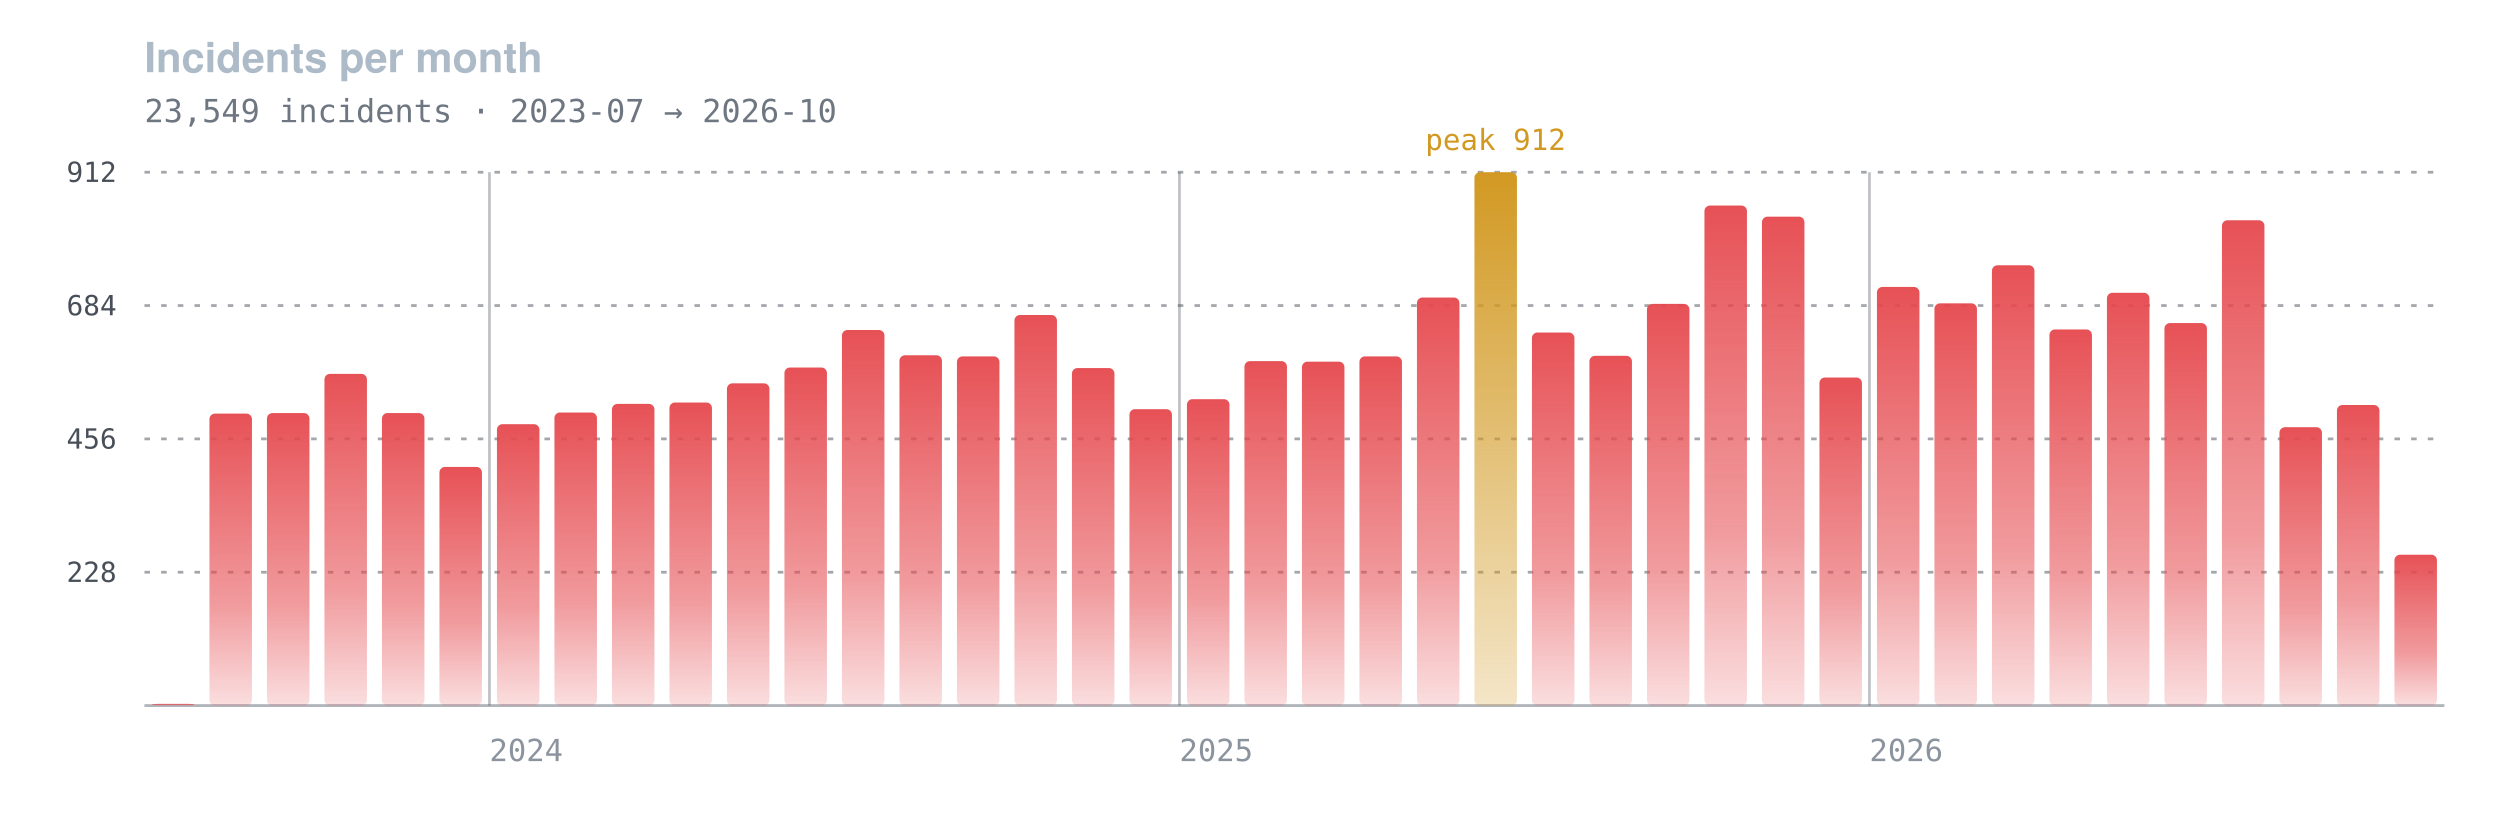
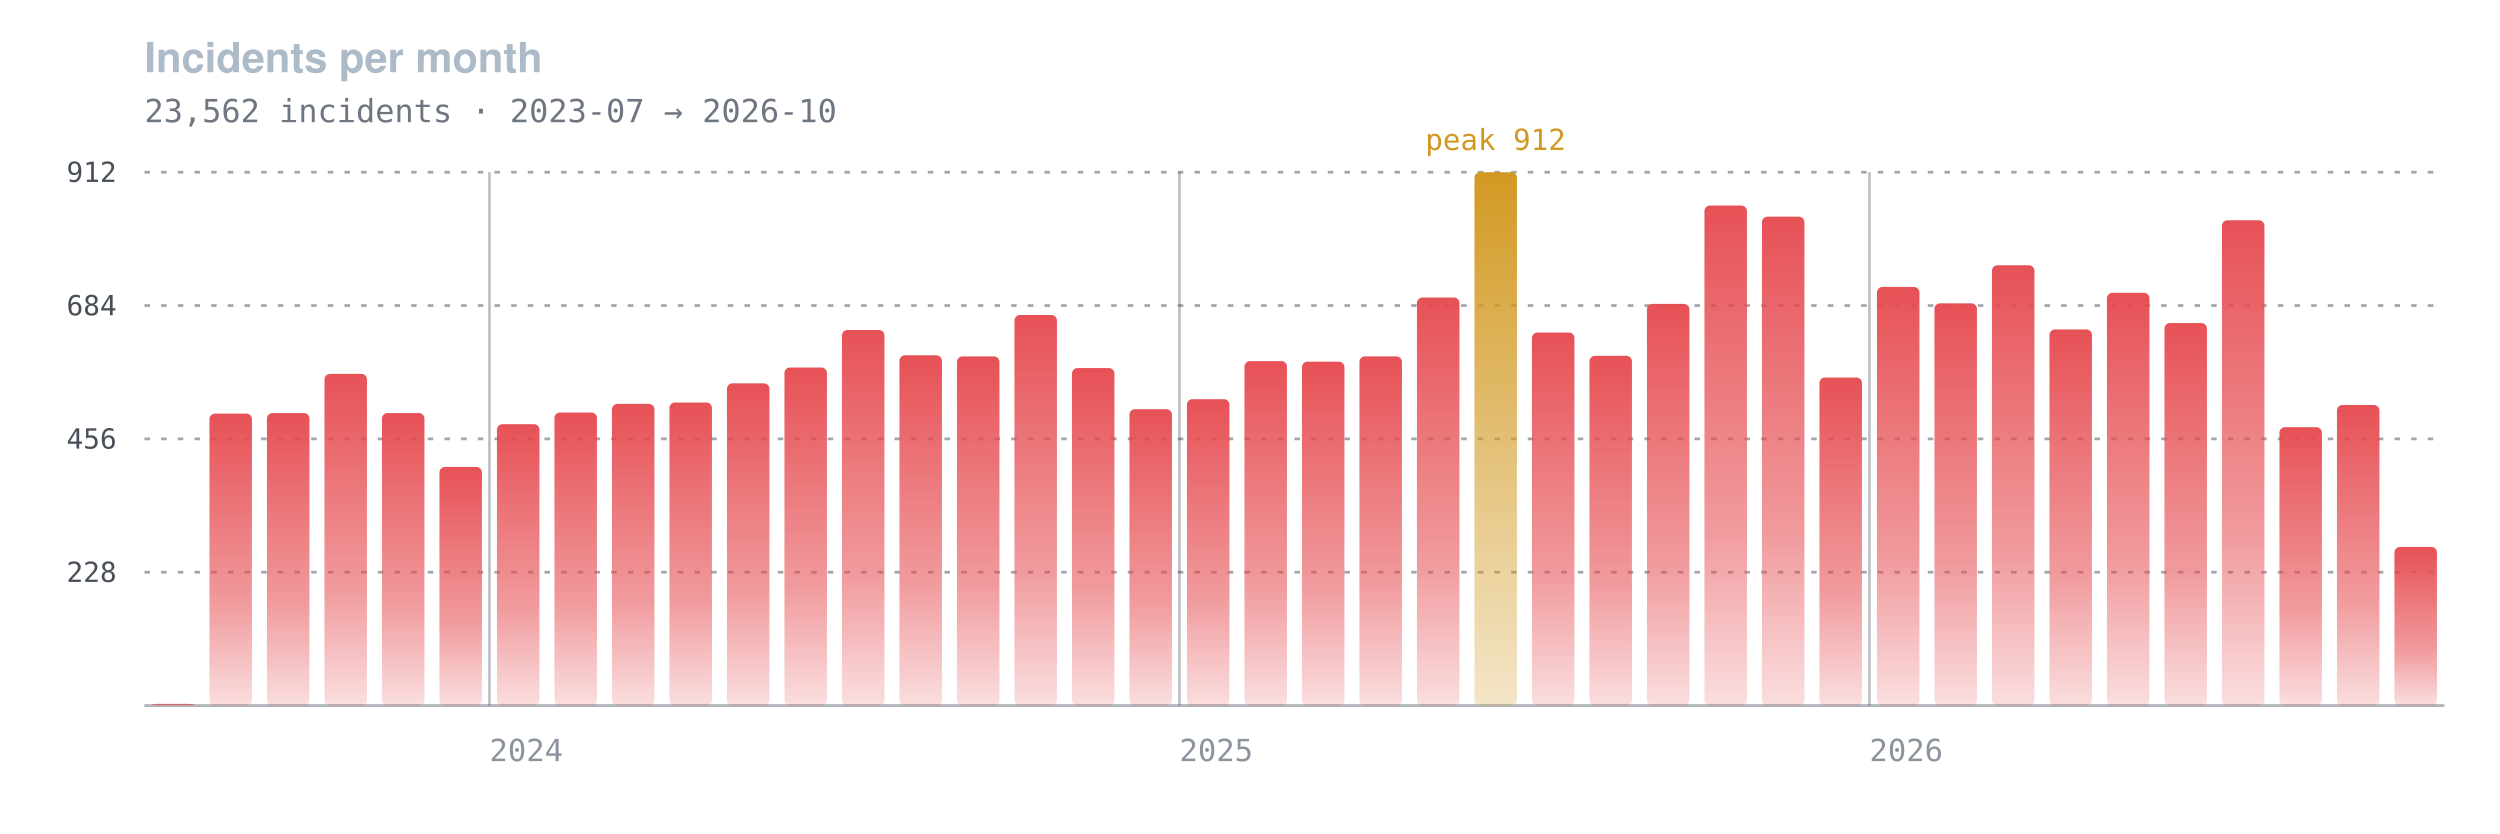
<svg xmlns="http://www.w3.org/2000/svg" viewBox="0 0 900 300" width="900" height="300" role="img">
  <defs>
    <linearGradient id="bg" x1="0" y1="0" x2="0" y2="1">
      <stop offset="0%" stop-color="#e5484d" stop-opacity="0.95" />
      <stop offset="65%" stop-color="#e5484d" stop-opacity="0.55" />
      <stop offset="100%" stop-color="#e5484d" stop-opacity="0.18" />
    </linearGradient>
    <linearGradient id="pk" x1="0" y1="0" x2="0" y2="1">
      <stop offset="0%" stop-color="#d29922" stop-opacity="1" />
      <stop offset="100%" stop-color="#d29922" stop-opacity="0.25" />
    </linearGradient>
  </defs>
  <text x="52" y="26" fill="#adbac7" font-size="15" font-family="-apple-system,BlinkMacSystemFont,Segoe UI,Helvetica,Arial,sans-serif" font-weight="600">Incidents per month</text>
-   <text x="52" y="44" fill="#6e7681" font-size="11.5" font-family="ui-monospace,SFMono-Regular,Menlo,Consolas,monospace">23,549 incidents · 2023-07 → 2026-10</text>
+   <text x="52" y="44" fill="#6e7681" font-size="11.5" font-family="ui-monospace,SFMono-Regular,Menlo,Consolas,monospace">23,562 incidents · 2023-07 → 2026-10</text>
  <line x1="52" y1="206.0" x2="880" y2="206.0" stroke="#484f58" stroke-width="1" stroke-dasharray="2 4" opacity="0.5" />
  <text x="42" y="209.5" fill="#484f58" font-size="10" font-family="ui-monospace,SFMono-Regular,Menlo,Consolas,monospace" text-anchor="end">228</text>
  <line x1="52" y1="158.0" x2="880" y2="158.0" stroke="#484f58" stroke-width="1" stroke-dasharray="2 4" opacity="0.5" />
  <text x="42" y="161.5" fill="#484f58" font-size="10" font-family="ui-monospace,SFMono-Regular,Menlo,Consolas,monospace" text-anchor="end">456</text>
  <line x1="52" y1="110.0" x2="880" y2="110.0" stroke="#484f58" stroke-width="1" stroke-dasharray="2 4" opacity="0.5" />
  <text x="42" y="113.5" fill="#484f58" font-size="10" font-family="ui-monospace,SFMono-Regular,Menlo,Consolas,monospace" text-anchor="end">684</text>
  <line x1="52" y1="62.0" x2="880" y2="62.0" stroke="#484f58" stroke-width="1" stroke-dasharray="2 4" opacity="0.5" />
  <text x="42" y="65.5" fill="#484f58" font-size="10" font-family="ui-monospace,SFMono-Regular,Menlo,Consolas,monospace" text-anchor="end">912</text>
  <line x1="52" y1="254" x2="880" y2="254" stroke="#6e7681" stroke-width="1" opacity="0.55" />
  <rect x="54.7" y="253.4" width="15.3" height="0.6" rx="2" fill="url(#bg)" />
  <rect x="75.4" y="148.9" width="15.3" height="105.1" rx="2" fill="url(#bg)" />
  <rect x="96.1" y="148.7" width="15.3" height="105.3" rx="2" fill="url(#bg)" />
  <rect x="116.8" y="134.6" width="15.3" height="119.4" rx="2" fill="url(#bg)" />
  <rect x="137.5" y="148.7" width="15.3" height="105.3" rx="2" fill="url(#bg)" />
  <rect x="158.2" y="168.1" width="15.3" height="85.9" rx="2" fill="url(#bg)" />
  <rect x="178.9" y="152.7" width="15.3" height="101.3" rx="2" fill="url(#bg)" />
  <line x1="176.2" y1="62" x2="176.2" y2="254" stroke="#484f58" stroke-width="1" opacity="0.35" />
  <text x="176.2" y="274" fill="#8b949e" font-size="11" font-family="ui-monospace,SFMono-Regular,Menlo,Consolas,monospace">2024</text>
  <rect x="199.6" y="148.5" width="15.3" height="105.5" rx="2" fill="url(#bg)" />
  <rect x="220.3" y="145.4" width="15.3" height="108.6" rx="2" fill="url(#bg)" />
  <rect x="241.0" y="144.9" width="15.3" height="109.1" rx="2" fill="url(#bg)" />
  <rect x="261.7" y="138.0" width="15.3" height="116.0" rx="2" fill="url(#bg)" />
  <rect x="282.4" y="132.3" width="15.3" height="121.7" rx="2" fill="url(#bg)" />
  <rect x="303.1" y="118.8" width="15.3" height="135.2" rx="2" fill="url(#bg)" />
  <rect x="323.8" y="127.9" width="15.3" height="126.1" rx="2" fill="url(#bg)" />
  <rect x="344.5" y="128.3" width="15.3" height="125.7" rx="2" fill="url(#bg)" />
  <rect x="365.2" y="113.4" width="15.3" height="140.6" rx="2" fill="url(#bg)" />
  <rect x="385.9" y="132.5" width="15.3" height="121.5" rx="2" fill="url(#bg)" />
  <rect x="406.6" y="147.3" width="15.3" height="106.7" rx="2" fill="url(#bg)" />
  <rect x="427.3" y="143.7" width="15.3" height="110.3" rx="2" fill="url(#bg)" />
  <line x1="424.6" y1="62" x2="424.6" y2="254" stroke="#484f58" stroke-width="1" opacity="0.35" />
  <text x="424.6" y="274" fill="#8b949e" font-size="11" font-family="ui-monospace,SFMono-Regular,Menlo,Consolas,monospace">2025</text>
  <rect x="448.0" y="130.0" width="15.3" height="124.0" rx="2" fill="url(#bg)" />
  <rect x="468.7" y="130.2" width="15.3" height="123.8" rx="2" fill="url(#bg)" />
  <rect x="489.4" y="128.3" width="15.3" height="125.7" rx="2" fill="url(#bg)" />
  <rect x="510.1" y="107.1" width="15.3" height="146.9" rx="2" fill="url(#bg)" />
  <rect x="530.8" y="62.0" width="15.3" height="192.0" rx="2" fill="url(#pk)" />
  <rect x="551.5" y="119.7" width="15.3" height="134.3" rx="2" fill="url(#bg)" />
  <rect x="572.2" y="128.1" width="15.3" height="125.9" rx="2" fill="url(#bg)" />
  <rect x="592.9" y="109.4" width="15.3" height="144.6" rx="2" fill="url(#bg)" />
  <rect x="613.6" y="74.0" width="15.3" height="180.0" rx="2" fill="url(#bg)" />
  <rect x="634.3" y="78.0" width="15.3" height="176.0" rx="2" fill="url(#bg)" />
  <rect x="655.0" y="135.9" width="15.3" height="118.1" rx="2" fill="url(#bg)" />
  <rect x="675.7" y="103.3" width="15.3" height="150.7" rx="2" fill="url(#bg)" />
  <line x1="673.0" y1="62" x2="673.0" y2="254" stroke="#484f58" stroke-width="1" opacity="0.35" />
  <text x="673.0" y="274" fill="#8b949e" font-size="11" font-family="ui-monospace,SFMono-Regular,Menlo,Consolas,monospace">2026</text>
  <rect x="696.4" y="109.2" width="15.3" height="144.8" rx="2" fill="url(#bg)" />
  <rect x="717.1" y="95.5" width="15.3" height="158.5" rx="2" fill="url(#bg)" />
  <rect x="737.8" y="118.6" width="15.3" height="135.4" rx="2" fill="url(#bg)" />
  <rect x="758.5" y="105.4" width="15.3" height="148.6" rx="2" fill="url(#bg)" />
  <rect x="779.2" y="116.3" width="15.3" height="137.7" rx="2" fill="url(#bg)" />
  <rect x="799.9" y="79.3" width="15.3" height="174.7" rx="2" fill="url(#bg)" />
  <rect x="820.6" y="153.8" width="15.3" height="100.2" rx="2" fill="url(#bg)" />
  <rect x="841.3" y="145.8" width="15.3" height="108.2" rx="2" fill="url(#bg)" />
-   <rect x="862.0" y="199.7" width="15.3" height="54.3" rx="2" fill="url(#bg)" />
+   <rect x="862.0" y="196.9" width="15.3" height="57.1" rx="2" fill="url(#bg)" />
  <text x="538.4" y="54.0" fill="#d29922" font-size="10.5" font-family="ui-monospace,SFMono-Regular,Menlo,Consolas,monospace" text-anchor="middle">peak 912</text>
</svg>
